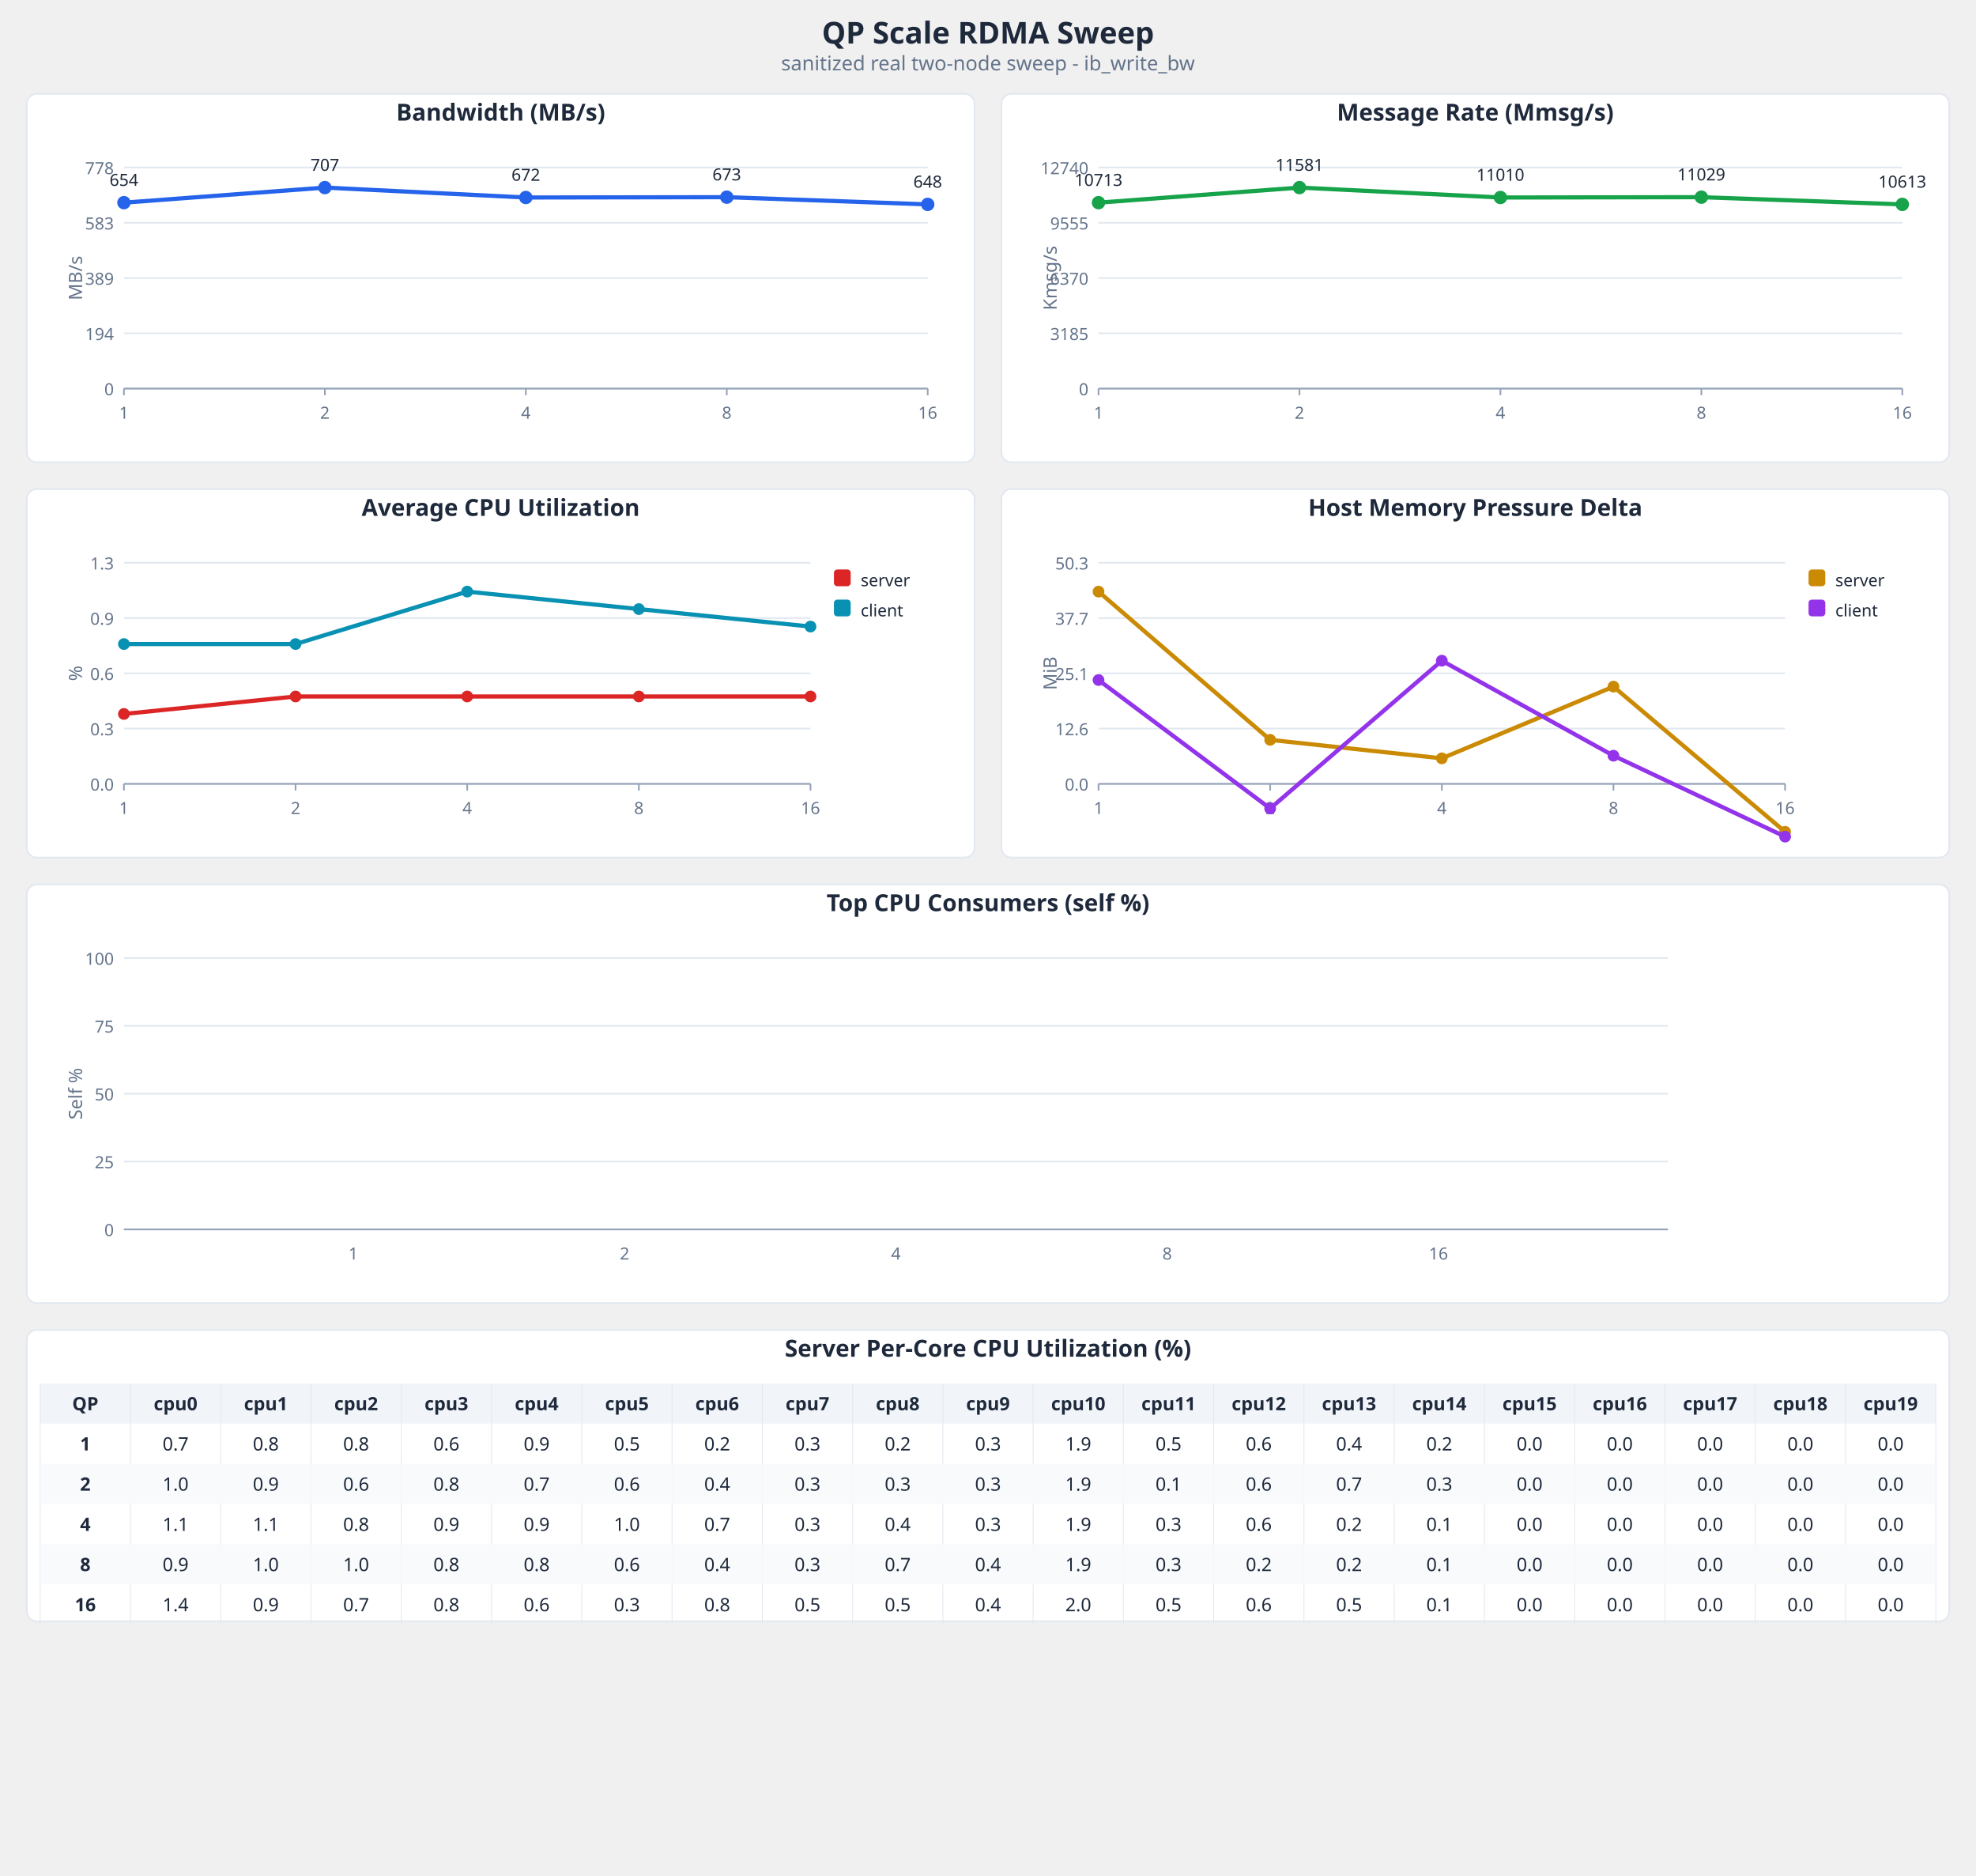
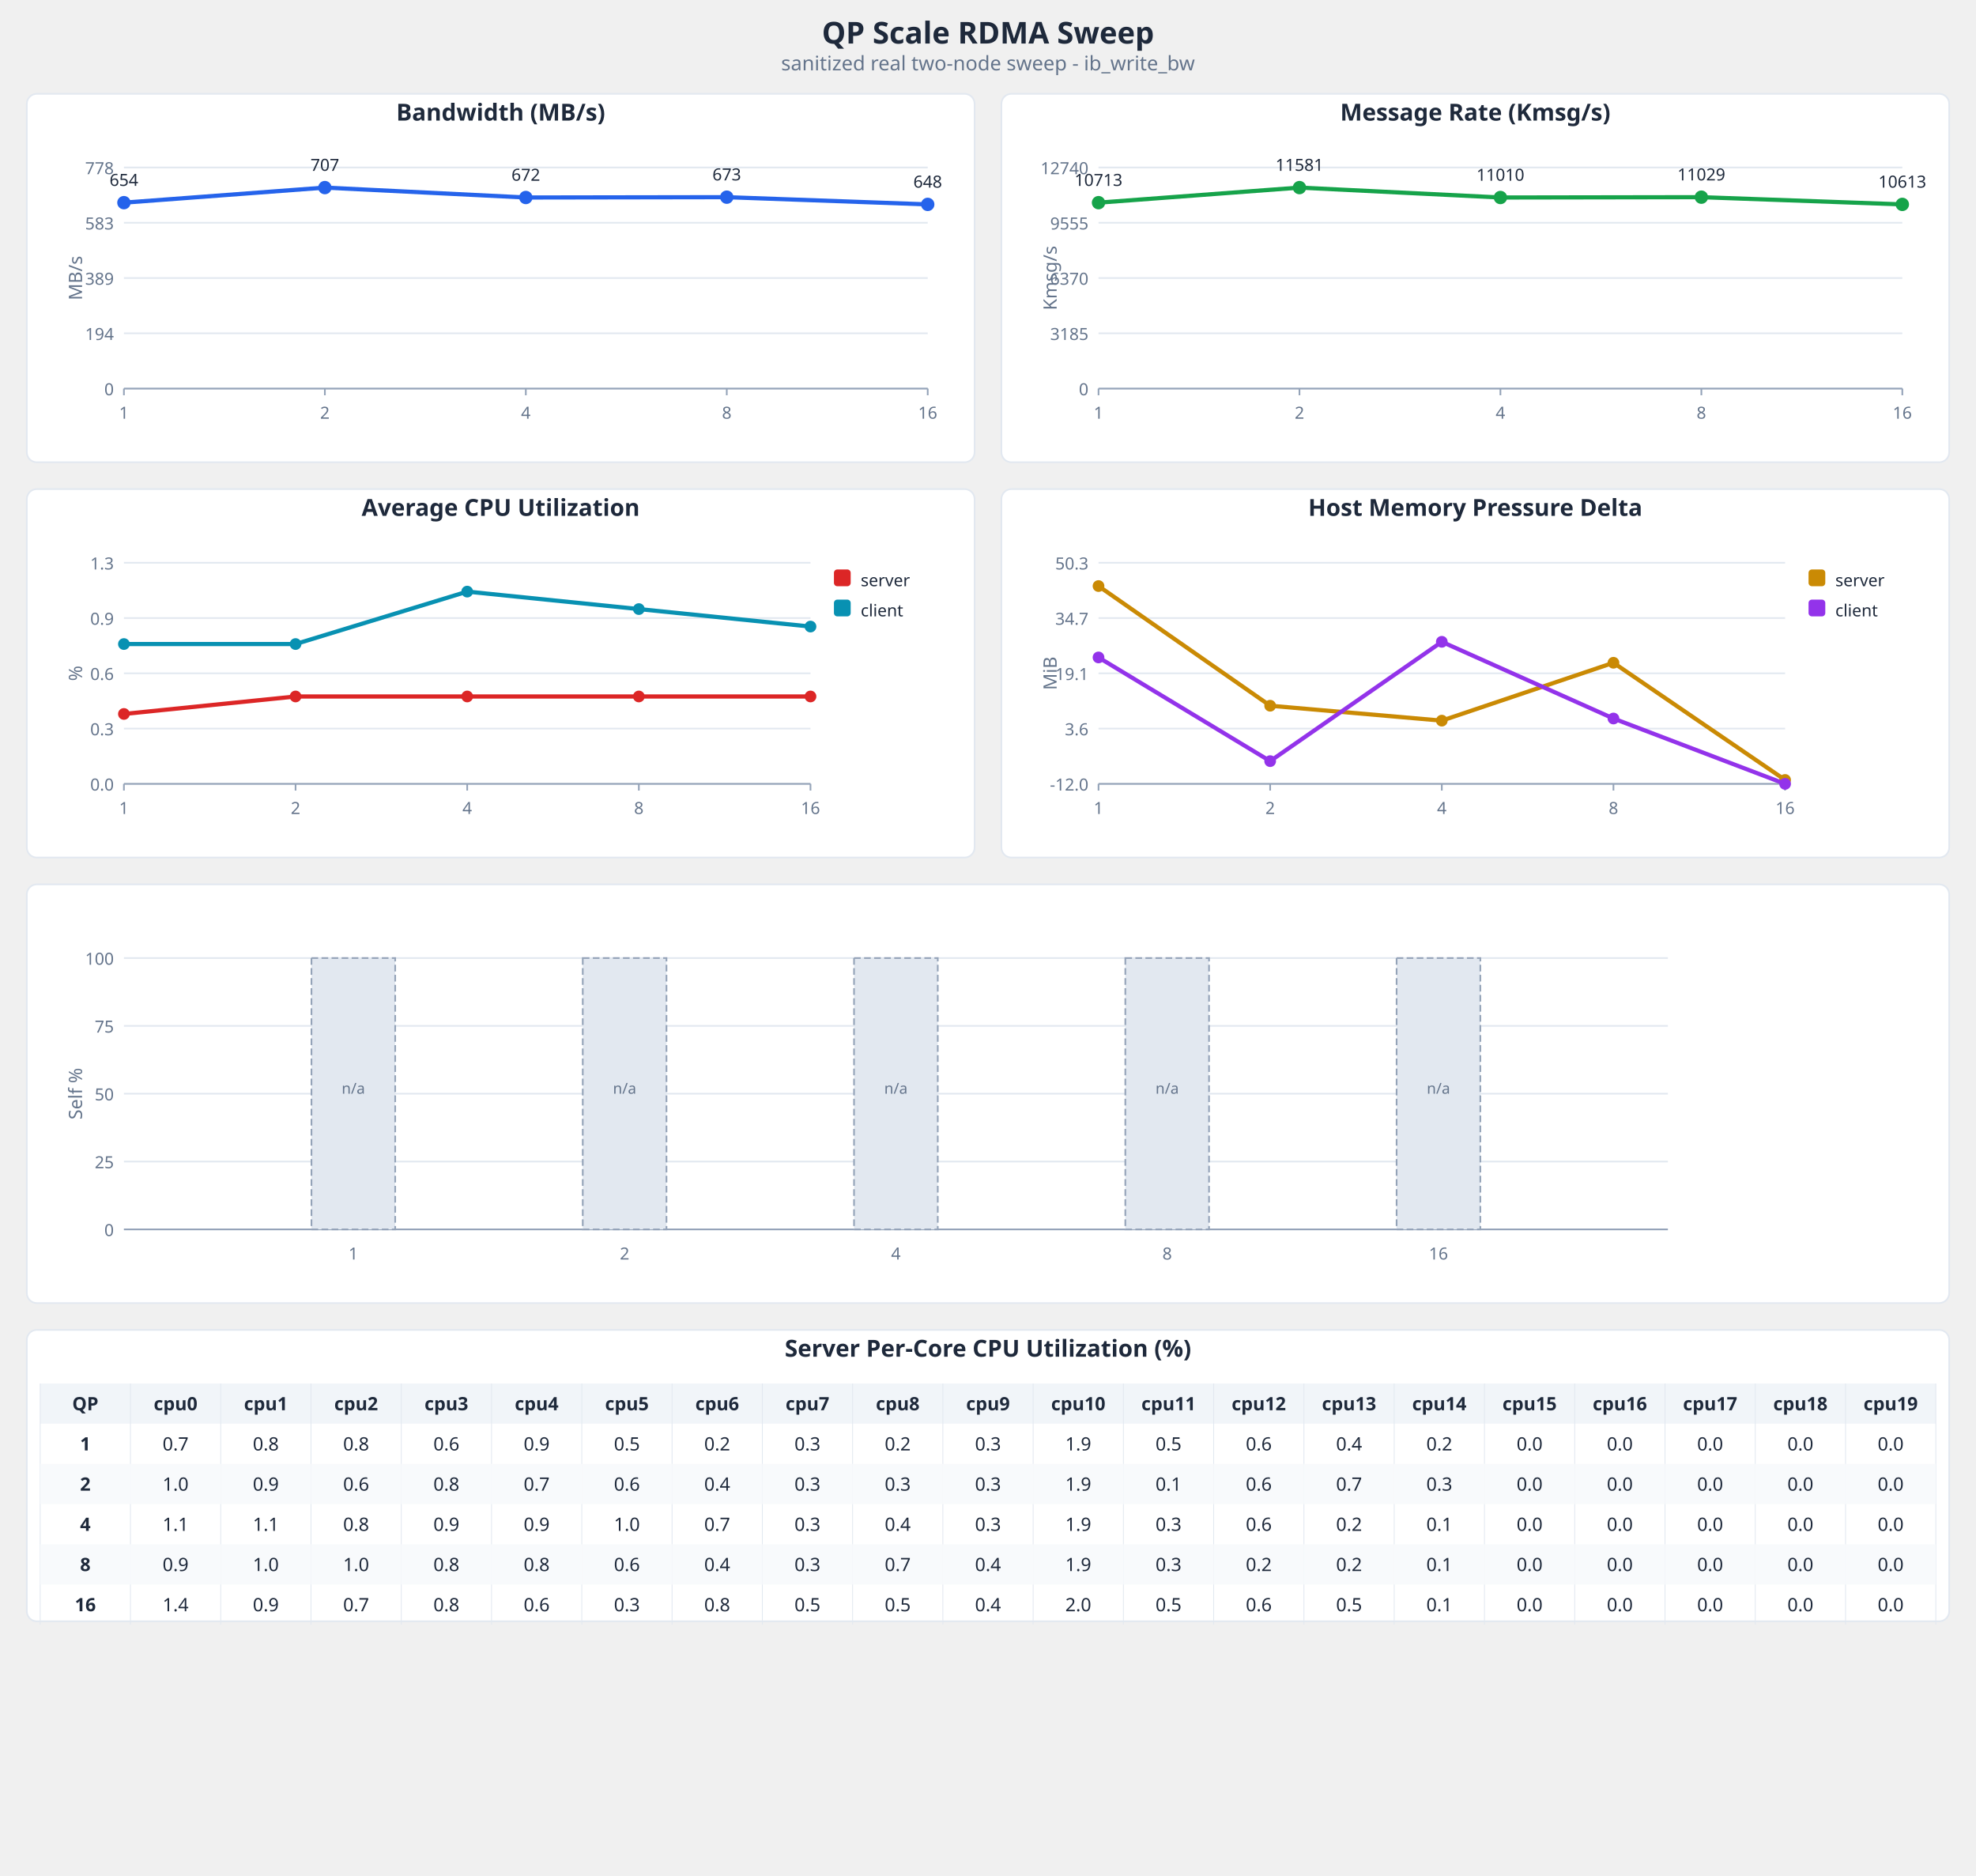
<svg xmlns="http://www.w3.org/2000/svg" width="1180" height="1120" viewBox="0 0 1180 1120" style="background:#f8fafc">
  <text x="590.0" y="26" font-family="system-ui,sans-serif" font-size="18" font-weight="bold" fill="#1e293b" text-anchor="middle">QP Scale RDMA Sweep</text>
  <text x="590.0" y="42" font-family="system-ui,sans-serif" font-size="12" fill="#64748b" text-anchor="middle">sanitized real two-node sweep - ib_write_bw</text>
  <rect x="16.0" y="56" width="566.0" height="220" rx="6" fill="#fff" stroke="#e2e8f0" stroke-width="1" />
  <text x="299.0" y="72" font-family="system-ui,sans-serif" font-size="14" font-weight="bold" fill="#1e293b" text-anchor="middle">Bandwidth (MB/s)</text>
  <text x="49.0" y="166.0" font-family="system-ui,sans-serif" font-size="11" fill="#64748b" text-anchor="middle" transform="rotate(-90,49.0,166.0)">MB/s</text>
  <line x1="74.0" y1="100.0" x2="554.0" y2="100.0" stroke="#e2e8f0" stroke-width="1" />
  <text x="68.0" y="104.0" font-family="system-ui,sans-serif" font-size="10" fill="#64748b" text-anchor="end">778</text>
  <line x1="74.0" y1="133.0" x2="554.0" y2="133.0" stroke="#e2e8f0" stroke-width="1" />
  <text x="68.0" y="137.0" font-family="system-ui,sans-serif" font-size="10" fill="#64748b" text-anchor="end">583</text>
  <line x1="74.0" y1="166.0" x2="554.0" y2="166.0" stroke="#e2e8f0" stroke-width="1" />
  <text x="68.0" y="170.0" font-family="system-ui,sans-serif" font-size="10" fill="#64748b" text-anchor="end">389</text>
  <line x1="74.0" y1="199.0" x2="554.0" y2="199.0" stroke="#e2e8f0" stroke-width="1" />
  <text x="68.0" y="203.0" font-family="system-ui,sans-serif" font-size="10" fill="#64748b" text-anchor="end">194</text>
  <line x1="74.0" y1="232.0" x2="554.0" y2="232.0" stroke="#e2e8f0" stroke-width="1" />
  <text x="68.0" y="236.0" font-family="system-ui,sans-serif" font-size="10" fill="#64748b" text-anchor="end">0</text>
  <line x1="74.0" y1="232" x2="554.0" y2="232" stroke="#94a3b8" stroke-width="1" />
  <line x1="74.0" y1="232" x2="74.0" y2="236" stroke="#94a3b8" stroke-width="1" />
  <text x="74.0" y="250" font-family="system-ui,sans-serif" font-size="10" fill="#64748b" text-anchor="middle">1</text>
  <line x1="194.0" y1="232" x2="194.0" y2="236" stroke="#94a3b8" stroke-width="1" />
  <text x="194.0" y="250" font-family="system-ui,sans-serif" font-size="10" fill="#64748b" text-anchor="middle">2</text>
  <line x1="314.0" y1="232" x2="314.0" y2="236" stroke="#94a3b8" stroke-width="1" />
  <text x="314.0" y="250" font-family="system-ui,sans-serif" font-size="10" fill="#64748b" text-anchor="middle">4</text>
  <line x1="434.0" y1="232" x2="434.0" y2="236" stroke="#94a3b8" stroke-width="1" />
  <text x="434.0" y="250" font-family="system-ui,sans-serif" font-size="10" fill="#64748b" text-anchor="middle">8</text>
  <line x1="554.0" y1="232" x2="554.0" y2="236" stroke="#94a3b8" stroke-width="1" />
  <text x="554.0" y="250" font-family="system-ui,sans-serif" font-size="10" fill="#64748b" text-anchor="middle">16</text>
  <polyline points="74.0,120.997 194.0,112.0 314.0,117.916 434.0,117.719 554.0,122.031" fill="none" stroke="#2563eb" stroke-width="2.5" stroke-linejoin="round" />
  <circle cx="74.0" cy="120.997" r="4" fill="#2563eb" />
+   <circle cx="194.0" cy="112.0" r="4" fill="#2563eb" />
+   <circle cx="314.0" cy="117.916" r="4" fill="#2563eb" />
+   <circle cx="434.0" cy="117.719" r="4" fill="#2563eb" />
+   <circle cx="554.0" cy="122.031" r="4" fill="#2563eb" />
  <text x="74.0" y="110.997" font-family="system-ui,sans-serif" font-size="10" fill="#1e293b" text-anchor="middle">654</text>
-   <circle cx="194.0" cy="112.0" r="4" fill="#2563eb" />
  <text x="194.0" y="102.0" font-family="system-ui,sans-serif" font-size="10" fill="#1e293b" text-anchor="middle">707</text>
-   <circle cx="314.0" cy="117.916" r="4" fill="#2563eb" />
  <text x="314.0" y="107.916" font-family="system-ui,sans-serif" font-size="10" fill="#1e293b" text-anchor="middle">672</text>
-   <circle cx="434.0" cy="117.719" r="4" fill="#2563eb" />
  <text x="434.0" y="107.719" font-family="system-ui,sans-serif" font-size="10" fill="#1e293b" text-anchor="middle">673</text>
-   <circle cx="554.0" cy="122.031" r="4" fill="#2563eb" />
  <text x="554.0" y="112.031" font-family="system-ui,sans-serif" font-size="10" fill="#1e293b" text-anchor="middle">648</text>
  <rect x="598.0" y="56" width="566.0" height="220" rx="6" fill="#fff" stroke="#e2e8f0" stroke-width="1" />
-   <text x="881.0" y="72" font-family="system-ui,sans-serif" font-size="14" font-weight="bold" fill="#1e293b" text-anchor="middle">Message Rate (Mmsg/s)</text>
+   <text x="881.0" y="72" font-family="system-ui,sans-serif" font-size="14" font-weight="bold" fill="#1e293b" text-anchor="middle">Message Rate (Kmsg/s)</text>
  <text x="631.0" y="166.0" font-family="system-ui,sans-serif" font-size="11" fill="#64748b" text-anchor="middle" transform="rotate(-90,631.0,166.0)">Kmsg/s</text>
  <line x1="656.0" y1="100.0" x2="1136.0" y2="100.0" stroke="#e2e8f0" stroke-width="1" />
  <text x="650.0" y="104.0" font-family="system-ui,sans-serif" font-size="10" fill="#64748b" text-anchor="end">12740</text>
  <line x1="656.0" y1="133.0" x2="1136.0" y2="133.0" stroke="#e2e8f0" stroke-width="1" />
  <text x="650.0" y="137.0" font-family="system-ui,sans-serif" font-size="10" fill="#64748b" text-anchor="end">9555</text>
  <line x1="656.0" y1="166.0" x2="1136.0" y2="166.0" stroke="#e2e8f0" stroke-width="1" />
  <text x="650.0" y="170.0" font-family="system-ui,sans-serif" font-size="10" fill="#64748b" text-anchor="end">6370</text>
  <line x1="656.0" y1="199.0" x2="1136.0" y2="199.0" stroke="#e2e8f0" stroke-width="1" />
  <text x="650.0" y="203.0" font-family="system-ui,sans-serif" font-size="10" fill="#64748b" text-anchor="end">3185</text>
  <line x1="656.0" y1="232.0" x2="1136.0" y2="232.0" stroke="#e2e8f0" stroke-width="1" />
  <text x="650.0" y="236.0" font-family="system-ui,sans-serif" font-size="10" fill="#64748b" text-anchor="end">0</text>
  <line x1="656.0" y1="232" x2="1136.0" y2="232" stroke="#94a3b8" stroke-width="1" />
  <line x1="656.0" y1="232" x2="656.0" y2="236" stroke="#94a3b8" stroke-width="1" />
  <text x="656.0" y="250" font-family="system-ui,sans-serif" font-size="10" fill="#64748b" text-anchor="middle">1</text>
  <line x1="776.0" y1="232" x2="776.0" y2="236" stroke="#94a3b8" stroke-width="1" />
  <text x="776.0" y="250" font-family="system-ui,sans-serif" font-size="10" fill="#64748b" text-anchor="middle">2</text>
  <line x1="896.0" y1="232" x2="896.0" y2="236" stroke="#94a3b8" stroke-width="1" />
  <text x="896.0" y="250" font-family="system-ui,sans-serif" font-size="10" fill="#64748b" text-anchor="middle">4</text>
  <line x1="1016.0" y1="232" x2="1016.0" y2="236" stroke="#94a3b8" stroke-width="1" />
  <text x="1016.0" y="250" font-family="system-ui,sans-serif" font-size="10" fill="#64748b" text-anchor="middle">8</text>
  <line x1="1136.0" y1="232" x2="1136.0" y2="236" stroke="#94a3b8" stroke-width="1" />
  <text x="1136.0" y="250" font-family="system-ui,sans-serif" font-size="10" fill="#64748b" text-anchor="middle">16</text>
  <polyline points="656.0,120.998 776.0,112 896.0,117.917 1016.0,117.719 1136.0,122.032" fill="none" stroke="#16a34a" stroke-width="2.5" stroke-linejoin="round" />
  <circle cx="656.0" cy="120.998" r="4" fill="#16a34a" />
+   <circle cx="776.0" cy="112" r="4" fill="#16a34a" />
+   <circle cx="896.0" cy="117.917" r="4" fill="#16a34a" />
+   <circle cx="1016.0" cy="117.719" r="4" fill="#16a34a" />
+   <circle cx="1136.0" cy="122.032" r="4" fill="#16a34a" />
  <text x="656.0" y="110.998" font-family="system-ui,sans-serif" font-size="10" fill="#1e293b" text-anchor="middle">10713</text>
-   <circle cx="776.0" cy="112" r="4" fill="#16a34a" />
  <text x="776.0" y="102" font-family="system-ui,sans-serif" font-size="10" fill="#1e293b" text-anchor="middle">11581</text>
-   <circle cx="896.0" cy="117.917" r="4" fill="#16a34a" />
  <text x="896.0" y="107.917" font-family="system-ui,sans-serif" font-size="10" fill="#1e293b" text-anchor="middle">11010</text>
-   <circle cx="1016.0" cy="117.719" r="4" fill="#16a34a" />
  <text x="1016.0" y="107.719" font-family="system-ui,sans-serif" font-size="10" fill="#1e293b" text-anchor="middle">11029</text>
-   <circle cx="1136.0" cy="122.032" r="4" fill="#16a34a" />
  <text x="1136.0" y="112.032" font-family="system-ui,sans-serif" font-size="10" fill="#1e293b" text-anchor="middle">10613</text>
  <rect x="16.0" y="292" width="566.0" height="220" rx="6" fill="#fff" stroke="#e2e8f0" stroke-width="1" />
  <text x="299.0" y="308" font-family="system-ui,sans-serif" font-size="14" font-weight="bold" fill="#1e293b" text-anchor="middle">Average CPU Utilization</text>
  <text x="49.0" y="402.0" font-family="system-ui,sans-serif" font-size="11" fill="#64748b" text-anchor="middle" transform="rotate(-90,49.0,402.0)">%</text>
  <line x1="74.0" y1="336.0" x2="484.0" y2="336.0" stroke="#e2e8f0" stroke-width="1" />
  <text x="68.0" y="340.0" font-family="system-ui,sans-serif" font-size="10" fill="#64748b" text-anchor="end">1.3</text>
  <line x1="74.0" y1="369.0" x2="484.0" y2="369.0" stroke="#e2e8f0" stroke-width="1" />
  <text x="68.0" y="373.0" font-family="system-ui,sans-serif" font-size="10" fill="#64748b" text-anchor="end">0.9</text>
  <line x1="74.0" y1="402.0" x2="484.0" y2="402.0" stroke="#e2e8f0" stroke-width="1" />
  <text x="68.0" y="406.0" font-family="system-ui,sans-serif" font-size="10" fill="#64748b" text-anchor="end">0.6</text>
  <line x1="74.0" y1="435.0" x2="484.0" y2="435.0" stroke="#e2e8f0" stroke-width="1" />
  <text x="68.0" y="439.0" font-family="system-ui,sans-serif" font-size="10" fill="#64748b" text-anchor="end">0.3</text>
  <line x1="74.0" y1="468.0" x2="484.0" y2="468.0" stroke="#e2e8f0" stroke-width="1" />
  <text x="68.0" y="472.0" font-family="system-ui,sans-serif" font-size="10" fill="#64748b" text-anchor="end">0.0</text>
  <line x1="74.0" y1="468" x2="484.0" y2="468" stroke="#94a3b8" stroke-width="1" />
  <line x1="74.0" y1="468" x2="74.0" y2="472" stroke="#94a3b8" stroke-width="1" />
  <text x="74.0" y="486" font-family="system-ui,sans-serif" font-size="10" fill="#64748b" text-anchor="middle">1</text>
  <line x1="176.5" y1="468" x2="176.5" y2="472" stroke="#94a3b8" stroke-width="1" />
  <text x="176.5" y="486" font-family="system-ui,sans-serif" font-size="10" fill="#64748b" text-anchor="middle">2</text>
  <line x1="279.0" y1="468" x2="279.0" y2="472" stroke="#94a3b8" stroke-width="1" />
  <text x="279.0" y="486" font-family="system-ui,sans-serif" font-size="10" fill="#64748b" text-anchor="middle">4</text>
  <line x1="381.5" y1="468" x2="381.5" y2="472" stroke="#94a3b8" stroke-width="1" />
  <text x="381.5" y="486" font-family="system-ui,sans-serif" font-size="10" fill="#64748b" text-anchor="middle">8</text>
  <line x1="484.0" y1="468" x2="484.0" y2="472" stroke="#94a3b8" stroke-width="1" />
  <text x="484.0" y="486" font-family="system-ui,sans-serif" font-size="10" fill="#64748b" text-anchor="middle">16</text>
  <polyline points="74.0,426.261 176.5,415.826 279.0,415.826 381.5,415.826 484.0,415.826" fill="none" stroke="#dc2626" stroke-width="2.5" stroke-linejoin="round" />
  <circle cx="74.0" cy="426.261" r="3.5" fill="#dc2626" />
  <circle cx="176.5" cy="415.826" r="3.5" fill="#dc2626" />
  <circle cx="279.0" cy="415.826" r="3.5" fill="#dc2626" />
  <circle cx="381.5" cy="415.826" r="3.5" fill="#dc2626" />
  <circle cx="484.0" cy="415.826" r="3.5" fill="#dc2626" />
  <rect x="498.0" y="340" width="10" height="10" fill="#dc2626" rx="2" />
  <text x="514.0" y="350" font-family="system-ui,sans-serif" font-size="10" fill="#1e293b">server</text>
  <polyline points="74.0,384.522 176.5,384.522 279.0,353.217 381.5,363.652 484.0,374.087" fill="none" stroke="#0891b2" stroke-width="2.5" stroke-linejoin="round" />
  <circle cx="74.0" cy="384.522" r="3.5" fill="#0891b2" />
  <circle cx="176.5" cy="384.522" r="3.5" fill="#0891b2" />
  <circle cx="279.0" cy="353.217" r="3.5" fill="#0891b2" />
  <circle cx="381.5" cy="363.652" r="3.5" fill="#0891b2" />
  <circle cx="484.0" cy="374.087" r="3.5" fill="#0891b2" />
  <rect x="498.0" y="358" width="10" height="10" fill="#0891b2" rx="2" />
  <text x="514.0" y="368" font-family="system-ui,sans-serif" font-size="10" fill="#1e293b">client</text>
  <rect x="598.0" y="292" width="566.0" height="220" rx="6" fill="#fff" stroke="#e2e8f0" stroke-width="1" />
  <text x="881.0" y="308" font-family="system-ui,sans-serif" font-size="14" font-weight="bold" fill="#1e293b" text-anchor="middle">Host Memory Pressure Delta</text>
  <text x="631.0" y="402.0" font-family="system-ui,sans-serif" font-size="11" fill="#64748b" text-anchor="middle" transform="rotate(-90,631.0,402.0)">MiB</text>
  <line x1="656.0" y1="336.0" x2="1066.0" y2="336.0" stroke="#e2e8f0" stroke-width="1" />
  <text x="650.0" y="340.0" font-family="system-ui,sans-serif" font-size="10" fill="#64748b" text-anchor="end">50.3</text>
  <line x1="656.0" y1="369.0" x2="1066.0" y2="369.0" stroke="#e2e8f0" stroke-width="1" />
-   <text x="650.0" y="373.0" font-family="system-ui,sans-serif" font-size="10" fill="#64748b" text-anchor="end">37.7</text>
+   <text x="650.0" y="373.0" font-family="system-ui,sans-serif" font-size="10" fill="#64748b" text-anchor="end">34.7</text>
  <line x1="656.0" y1="402.0" x2="1066.0" y2="402.0" stroke="#e2e8f0" stroke-width="1" />
-   <text x="650.0" y="406.0" font-family="system-ui,sans-serif" font-size="10" fill="#64748b" text-anchor="end">25.1</text>
+   <text x="650.0" y="406.0" font-family="system-ui,sans-serif" font-size="10" fill="#64748b" text-anchor="end">19.1</text>
  <line x1="656.0" y1="435.0" x2="1066.0" y2="435.0" stroke="#e2e8f0" stroke-width="1" />
-   <text x="650.0" y="439.0" font-family="system-ui,sans-serif" font-size="10" fill="#64748b" text-anchor="end">12.6</text>
+   <text x="650.0" y="439.0" font-family="system-ui,sans-serif" font-size="10" fill="#64748b" text-anchor="end">3.6</text>
  <line x1="656.0" y1="468.0" x2="1066.0" y2="468.0" stroke="#e2e8f0" stroke-width="1" />
-   <text x="650.0" y="472.0" font-family="system-ui,sans-serif" font-size="10" fill="#64748b" text-anchor="end">0.0</text>
+   <text x="650.0" y="472.0" font-family="system-ui,sans-serif" font-size="10" fill="#64748b" text-anchor="end">-12.0</text>
  <line x1="656.0" y1="468" x2="1066.0" y2="468" stroke="#94a3b8" stroke-width="1" />
  <line x1="656.0" y1="468" x2="656.0" y2="472" stroke="#94a3b8" stroke-width="1" />
  <text x="656.0" y="486" font-family="system-ui,sans-serif" font-size="10" fill="#64748b" text-anchor="middle">1</text>
  <line x1="758.5" y1="468" x2="758.5" y2="472" stroke="#94a3b8" stroke-width="1" />
  <text x="758.5" y="486" font-family="system-ui,sans-serif" font-size="10" fill="#64748b" text-anchor="middle">2</text>
  <line x1="861.0" y1="468" x2="861.0" y2="472" stroke="#94a3b8" stroke-width="1" />
  <text x="861.0" y="486" font-family="system-ui,sans-serif" font-size="10" fill="#64748b" text-anchor="middle">4</text>
  <line x1="963.5" y1="468" x2="963.5" y2="472" stroke="#94a3b8" stroke-width="1" />
  <text x="963.5" y="486" font-family="system-ui,sans-serif" font-size="10" fill="#64748b" text-anchor="middle">8</text>
  <line x1="1066.0" y1="468" x2="1066.0" y2="472" stroke="#94a3b8" stroke-width="1" />
  <text x="1066.0" y="486" font-family="system-ui,sans-serif" font-size="10" fill="#64748b" text-anchor="middle">16</text>
-   <polyline points="656.0,353.217 758.5,441.734 861.0,452.766 963.5,409.952 1066.0,496.63" fill="none" stroke="#ca8a04" stroke-width="2.5" stroke-linejoin="round" />
-   <circle cx="656.0" cy="353.217" r="3.5" fill="#ca8a04" />
-   <circle cx="758.5" cy="441.734" r="3.5" fill="#ca8a04" />
-   <circle cx="861.0" cy="452.766" r="3.5" fill="#ca8a04" />
-   <circle cx="963.5" cy="409.952" r="3.5" fill="#ca8a04" />
-   <circle cx="1066.0" cy="496.63" r="3.5" fill="#ca8a04" />
+   <polyline points="656.0,349.899 758.5,421.353 861.0,430.258 963.5,395.697 1066.0,465.668" fill="none" stroke="#ca8a04" stroke-width="2.5" stroke-linejoin="round" />
+   <circle cx="656.0" cy="349.899" r="3.5" fill="#ca8a04" />
+   <circle cx="758.5" cy="421.353" r="3.5" fill="#ca8a04" />
+   <circle cx="861.0" cy="430.258" r="3.5" fill="#ca8a04" />
+   <circle cx="963.5" cy="395.697" r="3.5" fill="#ca8a04" />
+   <circle cx="1066.0" cy="465.668" r="3.5" fill="#ca8a04" />
  <rect x="1080.0" y="340" width="10" height="10" fill="#ca8a04" rx="2" />
  <text x="1096.0" y="350" font-family="system-ui,sans-serif" font-size="10" fill="#1e293b">server</text>
-   <polyline points="656.0,406.012 758.5,482.709 861.0,394.455 963.5,451.19 1066.0,499.519" fill="none" stroke="#9333ea" stroke-width="2.5" stroke-linejoin="round" />
-   <circle cx="656.0" cy="406.012" r="3.5" fill="#9333ea" />
-   <circle cx="758.5" cy="482.709" r="3.5" fill="#9333ea" />
-   <circle cx="861.0" cy="394.455" r="3.5" fill="#9333ea" />
-   <circle cx="963.5" cy="451.19" r="3.5" fill="#9333ea" />
-   <circle cx="1066.0" cy="499.519" r="3.5" fill="#9333ea" />
+   <polyline points="656.0,392.517 758.5,454.43 861.0,383.188 963.5,428.986 1066.0,468.0" fill="none" stroke="#9333ea" stroke-width="2.5" stroke-linejoin="round" />
+   <circle cx="656.0" cy="392.517" r="3.5" fill="#9333ea" />
+   <circle cx="758.5" cy="454.43" r="3.5" fill="#9333ea" />
+   <circle cx="861.0" cy="383.188" r="3.5" fill="#9333ea" />
+   <circle cx="963.5" cy="428.986" r="3.5" fill="#9333ea" />
+   <circle cx="1066.0" cy="468.0" r="3.5" fill="#9333ea" />
  <rect x="1080.0" y="358" width="10" height="10" fill="#9333ea" rx="2" />
  <text x="1096.0" y="368" font-family="system-ui,sans-serif" font-size="10" fill="#1e293b">client</text>
  <rect x="16" y="528" width="1148" height="250" rx="6" fill="#fff" stroke="#e2e8f0" stroke-width="1" />
-   <text x="590.0" y="544" font-family="system-ui,sans-serif" font-size="14" font-weight="bold" fill="#1e293b" text-anchor="middle">Top CPU Consumers (self %)</text>
  <text x="49.0" y="653.0" font-family="system-ui,sans-serif" font-size="11" fill="#64748b" text-anchor="middle" transform="rotate(-90,49.0,653.0)">Self %</text>
  <line x1="74" y1="572.0" x2="996" y2="572.0" stroke="#e2e8f0" stroke-width="1" />
  <text x="68" y="576.0" font-family="system-ui,sans-serif" font-size="10" fill="#64748b" text-anchor="end">100</text>
  <line x1="74" y1="612.5" x2="996" y2="612.5" stroke="#e2e8f0" stroke-width="1" />
  <text x="68" y="616.5" font-family="system-ui,sans-serif" font-size="10" fill="#64748b" text-anchor="end">75</text>
  <line x1="74" y1="653.0" x2="996" y2="653.0" stroke="#e2e8f0" stroke-width="1" />
  <text x="68" y="657.0" font-family="system-ui,sans-serif" font-size="10" fill="#64748b" text-anchor="end">50</text>
  <line x1="74" y1="693.5" x2="996" y2="693.5" stroke="#e2e8f0" stroke-width="1" />
  <text x="68" y="697.5" font-family="system-ui,sans-serif" font-size="10" fill="#64748b" text-anchor="end">25</text>
  <line x1="74" y1="734.0" x2="996" y2="734.0" stroke="#e2e8f0" stroke-width="1" />
  <text x="68" y="738.0" font-family="system-ui,sans-serif" font-size="10" fill="#64748b" text-anchor="end">0</text>
  <line x1="74" y1="734" x2="996" y2="734" stroke="#94a3b8" stroke-width="1" />
  <text x="211.0" y="752" font-family="system-ui,sans-serif" font-size="10" fill="#64748b" text-anchor="middle">1</text>
+   <rect x="186.0" y="572" width="50" height="162" fill="#e2e8f0" stroke="#94a3b8" stroke-width="1" stroke-dasharray="4,2" />
+   <text x="211.0" y="653.0" font-family="system-ui,sans-serif" font-size="9" fill="#64748b" text-anchor="middle">n/a</text>
  <text x="373.0" y="752" font-family="system-ui,sans-serif" font-size="10" fill="#64748b" text-anchor="middle">2</text>
+   <rect x="348.0" y="572" width="50" height="162" fill="#e2e8f0" stroke="#94a3b8" stroke-width="1" stroke-dasharray="4,2" />
+   <text x="373.0" y="653.0" font-family="system-ui,sans-serif" font-size="9" fill="#64748b" text-anchor="middle">n/a</text>
  <text x="535.0" y="752" font-family="system-ui,sans-serif" font-size="10" fill="#64748b" text-anchor="middle">4</text>
+   <rect x="510.0" y="572" width="50" height="162" fill="#e2e8f0" stroke="#94a3b8" stroke-width="1" stroke-dasharray="4,2" />
+   <text x="535.0" y="653.0" font-family="system-ui,sans-serif" font-size="9" fill="#64748b" text-anchor="middle">n/a</text>
  <text x="697.0" y="752" font-family="system-ui,sans-serif" font-size="10" fill="#64748b" text-anchor="middle">8</text>
+   <rect x="672.0" y="572" width="50" height="162" fill="#e2e8f0" stroke="#94a3b8" stroke-width="1" stroke-dasharray="4,2" />
+   <text x="697.0" y="653.0" font-family="system-ui,sans-serif" font-size="9" fill="#64748b" text-anchor="middle">n/a</text>
  <text x="859.0" y="752" font-family="system-ui,sans-serif" font-size="10" fill="#64748b" text-anchor="middle">16</text>
+   <rect x="834.0" y="572" width="50" height="162" fill="#e2e8f0" stroke="#94a3b8" stroke-width="1" stroke-dasharray="4,2" />
+   <text x="859.0" y="653.0" font-family="system-ui,sans-serif" font-size="9" fill="#64748b" text-anchor="middle">n/a</text>
  <rect x="16" y="794" width="1148" height="174" rx="6" fill="#fff" stroke="#e2e8f0" stroke-width="1" />
  <text x="590.0" y="810" font-family="system-ui,sans-serif" font-size="14" font-weight="bold" fill="#1e293b" text-anchor="middle">Server Per-Core CPU Utilization (%)</text>
  <rect x="24.0" y="826" width="53.905" height="24" fill="#f1f5f9" />
  <text x="50.952" y="842" font-family="system-ui,sans-serif" font-size="11" font-weight="bold" fill="#1e293b" text-anchor="middle">QP</text>
  <line x1="24.0" y1="826" x2="24.0" y2="970" stroke="#e2e8f0" stroke-width="0.5" />
  <rect x="77.905" y="826" width="53.905" height="24" fill="#f1f5f9" />
  <text x="104.857" y="842" font-family="system-ui,sans-serif" font-size="11" font-weight="bold" fill="#1e293b" text-anchor="middle">cpu0</text>
  <line x1="77.905" y1="826" x2="77.905" y2="970" stroke="#e2e8f0" stroke-width="0.5" />
  <rect x="131.81" y="826" width="53.905" height="24" fill="#f1f5f9" />
  <text x="158.762" y="842" font-family="system-ui,sans-serif" font-size="11" font-weight="bold" fill="#1e293b" text-anchor="middle">cpu1</text>
  <line x1="131.81" y1="826" x2="131.81" y2="970" stroke="#e2e8f0" stroke-width="0.5" />
  <rect x="185.714" y="826" width="53.905" height="24" fill="#f1f5f9" />
  <text x="212.667" y="842" font-family="system-ui,sans-serif" font-size="11" font-weight="bold" fill="#1e293b" text-anchor="middle">cpu2</text>
  <line x1="185.714" y1="826" x2="185.714" y2="970" stroke="#e2e8f0" stroke-width="0.5" />
  <rect x="239.619" y="826" width="53.905" height="24" fill="#f1f5f9" />
  <text x="266.571" y="842" font-family="system-ui,sans-serif" font-size="11" font-weight="bold" fill="#1e293b" text-anchor="middle">cpu3</text>
  <line x1="239.619" y1="826" x2="239.619" y2="970" stroke="#e2e8f0" stroke-width="0.5" />
  <rect x="293.524" y="826" width="53.905" height="24" fill="#f1f5f9" />
  <text x="320.476" y="842" font-family="system-ui,sans-serif" font-size="11" font-weight="bold" fill="#1e293b" text-anchor="middle">cpu4</text>
  <line x1="293.524" y1="826" x2="293.524" y2="970" stroke="#e2e8f0" stroke-width="0.5" />
  <rect x="347.429" y="826" width="53.905" height="24" fill="#f1f5f9" />
  <text x="374.381" y="842" font-family="system-ui,sans-serif" font-size="11" font-weight="bold" fill="#1e293b" text-anchor="middle">cpu5</text>
  <line x1="347.429" y1="826" x2="347.429" y2="970" stroke="#e2e8f0" stroke-width="0.5" />
  <rect x="401.333" y="826" width="53.905" height="24" fill="#f1f5f9" />
  <text x="428.286" y="842" font-family="system-ui,sans-serif" font-size="11" font-weight="bold" fill="#1e293b" text-anchor="middle">cpu6</text>
  <line x1="401.333" y1="826" x2="401.333" y2="970" stroke="#e2e8f0" stroke-width="0.5" />
  <rect x="455.238" y="826" width="53.905" height="24" fill="#f1f5f9" />
  <text x="482.19" y="842" font-family="system-ui,sans-serif" font-size="11" font-weight="bold" fill="#1e293b" text-anchor="middle">cpu7</text>
  <line x1="455.238" y1="826" x2="455.238" y2="970" stroke="#e2e8f0" stroke-width="0.5" />
  <rect x="509.143" y="826" width="53.905" height="24" fill="#f1f5f9" />
  <text x="536.095" y="842" font-family="system-ui,sans-serif" font-size="11" font-weight="bold" fill="#1e293b" text-anchor="middle">cpu8</text>
  <line x1="509.143" y1="826" x2="509.143" y2="970" stroke="#e2e8f0" stroke-width="0.5" />
  <rect x="563.048" y="826" width="53.905" height="24" fill="#f1f5f9" />
  <text x="590.0" y="842" font-family="system-ui,sans-serif" font-size="11" font-weight="bold" fill="#1e293b" text-anchor="middle">cpu9</text>
  <line x1="563.048" y1="826" x2="563.048" y2="970" stroke="#e2e8f0" stroke-width="0.5" />
  <rect x="616.952" y="826" width="53.905" height="24" fill="#f1f5f9" />
  <text x="643.905" y="842" font-family="system-ui,sans-serif" font-size="11" font-weight="bold" fill="#1e293b" text-anchor="middle">cpu10</text>
  <line x1="616.952" y1="826" x2="616.952" y2="970" stroke="#e2e8f0" stroke-width="0.5" />
  <rect x="670.857" y="826" width="53.905" height="24" fill="#f1f5f9" />
  <text x="697.81" y="842" font-family="system-ui,sans-serif" font-size="11" font-weight="bold" fill="#1e293b" text-anchor="middle">cpu11</text>
  <line x1="670.857" y1="826" x2="670.857" y2="970" stroke="#e2e8f0" stroke-width="0.5" />
  <rect x="724.762" y="826" width="53.905" height="24" fill="#f1f5f9" />
  <text x="751.714" y="842" font-family="system-ui,sans-serif" font-size="11" font-weight="bold" fill="#1e293b" text-anchor="middle">cpu12</text>
  <line x1="724.762" y1="826" x2="724.762" y2="970" stroke="#e2e8f0" stroke-width="0.5" />
  <rect x="778.667" y="826" width="53.905" height="24" fill="#f1f5f9" />
  <text x="805.619" y="842" font-family="system-ui,sans-serif" font-size="11" font-weight="bold" fill="#1e293b" text-anchor="middle">cpu13</text>
  <line x1="778.667" y1="826" x2="778.667" y2="970" stroke="#e2e8f0" stroke-width="0.5" />
  <rect x="832.571" y="826" width="53.905" height="24" fill="#f1f5f9" />
  <text x="859.524" y="842" font-family="system-ui,sans-serif" font-size="11" font-weight="bold" fill="#1e293b" text-anchor="middle">cpu14</text>
  <line x1="832.571" y1="826" x2="832.571" y2="970" stroke="#e2e8f0" stroke-width="0.5" />
  <rect x="886.476" y="826" width="53.905" height="24" fill="#f1f5f9" />
  <text x="913.429" y="842" font-family="system-ui,sans-serif" font-size="11" font-weight="bold" fill="#1e293b" text-anchor="middle">cpu15</text>
  <line x1="886.476" y1="826" x2="886.476" y2="970" stroke="#e2e8f0" stroke-width="0.5" />
  <rect x="940.381" y="826" width="53.905" height="24" fill="#f1f5f9" />
  <text x="967.333" y="842" font-family="system-ui,sans-serif" font-size="11" font-weight="bold" fill="#1e293b" text-anchor="middle">cpu16</text>
  <line x1="940.381" y1="826" x2="940.381" y2="970" stroke="#e2e8f0" stroke-width="0.5" />
  <rect x="994.286" y="826" width="53.905" height="24" fill="#f1f5f9" />
  <text x="1021.238" y="842" font-family="system-ui,sans-serif" font-size="11" font-weight="bold" fill="#1e293b" text-anchor="middle">cpu17</text>
  <line x1="994.286" y1="826" x2="994.286" y2="970" stroke="#e2e8f0" stroke-width="0.5" />
  <rect x="1048.19" y="826" width="53.905" height="24" fill="#f1f5f9" />
  <text x="1075.143" y="842" font-family="system-ui,sans-serif" font-size="11" font-weight="bold" fill="#1e293b" text-anchor="middle">cpu18</text>
  <line x1="1048.19" y1="826" x2="1048.19" y2="970" stroke="#e2e8f0" stroke-width="0.5" />
  <rect x="1102.095" y="826" width="53.905" height="24" fill="#f1f5f9" />
  <text x="1129.048" y="842" font-family="system-ui,sans-serif" font-size="11" font-weight="bold" fill="#1e293b" text-anchor="middle">cpu19</text>
  <line x1="1102.095" y1="826" x2="1102.095" y2="970" stroke="#e2e8f0" stroke-width="0.5" />
  <line x1="1156.0" y1="826" x2="1156.0" y2="970" stroke="#e2e8f0" stroke-width="0.5" />
  <text x="50.952" y="866" font-family="system-ui,sans-serif" font-size="11" font-weight="bold" fill="#1e293b" text-anchor="middle">1</text>
  <text x="104.857" y="866" font-family="system-ui,sans-serif" font-size="11" font-weight="normal" fill="#1e293b" text-anchor="middle">0.7</text>
  <text x="158.762" y="866" font-family="system-ui,sans-serif" font-size="11" font-weight="normal" fill="#1e293b" text-anchor="middle">0.8</text>
  <text x="212.667" y="866" font-family="system-ui,sans-serif" font-size="11" font-weight="normal" fill="#1e293b" text-anchor="middle">0.8</text>
  <text x="266.571" y="866" font-family="system-ui,sans-serif" font-size="11" font-weight="normal" fill="#1e293b" text-anchor="middle">0.6</text>
  <text x="320.476" y="866" font-family="system-ui,sans-serif" font-size="11" font-weight="normal" fill="#1e293b" text-anchor="middle">0.9</text>
  <text x="374.381" y="866" font-family="system-ui,sans-serif" font-size="11" font-weight="normal" fill="#1e293b" text-anchor="middle">0.5</text>
  <text x="428.286" y="866" font-family="system-ui,sans-serif" font-size="11" font-weight="normal" fill="#1e293b" text-anchor="middle">0.2</text>
  <text x="482.19" y="866" font-family="system-ui,sans-serif" font-size="11" font-weight="normal" fill="#1e293b" text-anchor="middle">0.3</text>
  <text x="536.095" y="866" font-family="system-ui,sans-serif" font-size="11" font-weight="normal" fill="#1e293b" text-anchor="middle">0.2</text>
  <text x="590.0" y="866" font-family="system-ui,sans-serif" font-size="11" font-weight="normal" fill="#1e293b" text-anchor="middle">0.3</text>
  <text x="643.905" y="866" font-family="system-ui,sans-serif" font-size="11" font-weight="normal" fill="#1e293b" text-anchor="middle">1.9</text>
  <text x="697.81" y="866" font-family="system-ui,sans-serif" font-size="11" font-weight="normal" fill="#1e293b" text-anchor="middle">0.5</text>
  <text x="751.714" y="866" font-family="system-ui,sans-serif" font-size="11" font-weight="normal" fill="#1e293b" text-anchor="middle">0.6</text>
  <text x="805.619" y="866" font-family="system-ui,sans-serif" font-size="11" font-weight="normal" fill="#1e293b" text-anchor="middle">0.4</text>
  <text x="859.524" y="866" font-family="system-ui,sans-serif" font-size="11" font-weight="normal" fill="#1e293b" text-anchor="middle">0.2</text>
  <text x="913.429" y="866" font-family="system-ui,sans-serif" font-size="11" font-weight="normal" fill="#1e293b" text-anchor="middle">0.0</text>
  <text x="967.333" y="866" font-family="system-ui,sans-serif" font-size="11" font-weight="normal" fill="#1e293b" text-anchor="middle">0.0</text>
  <text x="1021.238" y="866" font-family="system-ui,sans-serif" font-size="11" font-weight="normal" fill="#1e293b" text-anchor="middle">0.0</text>
  <text x="1075.143" y="866" font-family="system-ui,sans-serif" font-size="11" font-weight="normal" fill="#1e293b" text-anchor="middle">0.0</text>
  <text x="1129.048" y="866" font-family="system-ui,sans-serif" font-size="11" font-weight="normal" fill="#1e293b" text-anchor="middle">0.0</text>
  <rect x="24.0" y="874" width="53.905" height="24" fill="#f8fafc" />
  <text x="50.952" y="890" font-family="system-ui,sans-serif" font-size="11" font-weight="bold" fill="#1e293b" text-anchor="middle">2</text>
  <rect x="77.905" y="874" width="53.905" height="24" fill="#f8fafc" />
  <text x="104.857" y="890" font-family="system-ui,sans-serif" font-size="11" font-weight="normal" fill="#1e293b" text-anchor="middle">1.0</text>
  <rect x="131.81" y="874" width="53.905" height="24" fill="#f8fafc" />
  <text x="158.762" y="890" font-family="system-ui,sans-serif" font-size="11" font-weight="normal" fill="#1e293b" text-anchor="middle">0.9</text>
  <rect x="185.714" y="874" width="53.905" height="24" fill="#f8fafc" />
  <text x="212.667" y="890" font-family="system-ui,sans-serif" font-size="11" font-weight="normal" fill="#1e293b" text-anchor="middle">0.6</text>
  <rect x="239.619" y="874" width="53.905" height="24" fill="#f8fafc" />
  <text x="266.571" y="890" font-family="system-ui,sans-serif" font-size="11" font-weight="normal" fill="#1e293b" text-anchor="middle">0.8</text>
  <rect x="293.524" y="874" width="53.905" height="24" fill="#f8fafc" />
  <text x="320.476" y="890" font-family="system-ui,sans-serif" font-size="11" font-weight="normal" fill="#1e293b" text-anchor="middle">0.7</text>
  <rect x="347.429" y="874" width="53.905" height="24" fill="#f8fafc" />
  <text x="374.381" y="890" font-family="system-ui,sans-serif" font-size="11" font-weight="normal" fill="#1e293b" text-anchor="middle">0.6</text>
  <rect x="401.333" y="874" width="53.905" height="24" fill="#f8fafc" />
  <text x="428.286" y="890" font-family="system-ui,sans-serif" font-size="11" font-weight="normal" fill="#1e293b" text-anchor="middle">0.4</text>
  <rect x="455.238" y="874" width="53.905" height="24" fill="#f8fafc" />
  <text x="482.19" y="890" font-family="system-ui,sans-serif" font-size="11" font-weight="normal" fill="#1e293b" text-anchor="middle">0.3</text>
  <rect x="509.143" y="874" width="53.905" height="24" fill="#f8fafc" />
  <text x="536.095" y="890" font-family="system-ui,sans-serif" font-size="11" font-weight="normal" fill="#1e293b" text-anchor="middle">0.3</text>
  <rect x="563.048" y="874" width="53.905" height="24" fill="#f8fafc" />
  <text x="590.0" y="890" font-family="system-ui,sans-serif" font-size="11" font-weight="normal" fill="#1e293b" text-anchor="middle">0.3</text>
  <rect x="616.952" y="874" width="53.905" height="24" fill="#f8fafc" />
  <text x="643.905" y="890" font-family="system-ui,sans-serif" font-size="11" font-weight="normal" fill="#1e293b" text-anchor="middle">1.9</text>
  <rect x="670.857" y="874" width="53.905" height="24" fill="#f8fafc" />
  <text x="697.81" y="890" font-family="system-ui,sans-serif" font-size="11" font-weight="normal" fill="#1e293b" text-anchor="middle">0.1</text>
  <rect x="724.762" y="874" width="53.905" height="24" fill="#f8fafc" />
  <text x="751.714" y="890" font-family="system-ui,sans-serif" font-size="11" font-weight="normal" fill="#1e293b" text-anchor="middle">0.6</text>
  <rect x="778.667" y="874" width="53.905" height="24" fill="#f8fafc" />
  <text x="805.619" y="890" font-family="system-ui,sans-serif" font-size="11" font-weight="normal" fill="#1e293b" text-anchor="middle">0.7</text>
  <rect x="832.571" y="874" width="53.905" height="24" fill="#f8fafc" />
  <text x="859.524" y="890" font-family="system-ui,sans-serif" font-size="11" font-weight="normal" fill="#1e293b" text-anchor="middle">0.3</text>
  <rect x="886.476" y="874" width="53.905" height="24" fill="#f8fafc" />
  <text x="913.429" y="890" font-family="system-ui,sans-serif" font-size="11" font-weight="normal" fill="#1e293b" text-anchor="middle">0.0</text>
  <rect x="940.381" y="874" width="53.905" height="24" fill="#f8fafc" />
  <text x="967.333" y="890" font-family="system-ui,sans-serif" font-size="11" font-weight="normal" fill="#1e293b" text-anchor="middle">0.0</text>
  <rect x="994.286" y="874" width="53.905" height="24" fill="#f8fafc" />
  <text x="1021.238" y="890" font-family="system-ui,sans-serif" font-size="11" font-weight="normal" fill="#1e293b" text-anchor="middle">0.0</text>
  <rect x="1048.19" y="874" width="53.905" height="24" fill="#f8fafc" />
  <text x="1075.143" y="890" font-family="system-ui,sans-serif" font-size="11" font-weight="normal" fill="#1e293b" text-anchor="middle">0.0</text>
  <rect x="1102.095" y="874" width="53.905" height="24" fill="#f8fafc" />
  <text x="1129.048" y="890" font-family="system-ui,sans-serif" font-size="11" font-weight="normal" fill="#1e293b" text-anchor="middle">0.0</text>
  <text x="50.952" y="914" font-family="system-ui,sans-serif" font-size="11" font-weight="bold" fill="#1e293b" text-anchor="middle">4</text>
  <text x="104.857" y="914" font-family="system-ui,sans-serif" font-size="11" font-weight="normal" fill="#1e293b" text-anchor="middle">1.1</text>
  <text x="158.762" y="914" font-family="system-ui,sans-serif" font-size="11" font-weight="normal" fill="#1e293b" text-anchor="middle">1.1</text>
  <text x="212.667" y="914" font-family="system-ui,sans-serif" font-size="11" font-weight="normal" fill="#1e293b" text-anchor="middle">0.8</text>
  <text x="266.571" y="914" font-family="system-ui,sans-serif" font-size="11" font-weight="normal" fill="#1e293b" text-anchor="middle">0.9</text>
  <text x="320.476" y="914" font-family="system-ui,sans-serif" font-size="11" font-weight="normal" fill="#1e293b" text-anchor="middle">0.9</text>
  <text x="374.381" y="914" font-family="system-ui,sans-serif" font-size="11" font-weight="normal" fill="#1e293b" text-anchor="middle">1.0</text>
  <text x="428.286" y="914" font-family="system-ui,sans-serif" font-size="11" font-weight="normal" fill="#1e293b" text-anchor="middle">0.7</text>
  <text x="482.19" y="914" font-family="system-ui,sans-serif" font-size="11" font-weight="normal" fill="#1e293b" text-anchor="middle">0.3</text>
  <text x="536.095" y="914" font-family="system-ui,sans-serif" font-size="11" font-weight="normal" fill="#1e293b" text-anchor="middle">0.4</text>
  <text x="590.0" y="914" font-family="system-ui,sans-serif" font-size="11" font-weight="normal" fill="#1e293b" text-anchor="middle">0.3</text>
  <text x="643.905" y="914" font-family="system-ui,sans-serif" font-size="11" font-weight="normal" fill="#1e293b" text-anchor="middle">1.9</text>
  <text x="697.81" y="914" font-family="system-ui,sans-serif" font-size="11" font-weight="normal" fill="#1e293b" text-anchor="middle">0.3</text>
  <text x="751.714" y="914" font-family="system-ui,sans-serif" font-size="11" font-weight="normal" fill="#1e293b" text-anchor="middle">0.6</text>
  <text x="805.619" y="914" font-family="system-ui,sans-serif" font-size="11" font-weight="normal" fill="#1e293b" text-anchor="middle">0.2</text>
  <text x="859.524" y="914" font-family="system-ui,sans-serif" font-size="11" font-weight="normal" fill="#1e293b" text-anchor="middle">0.1</text>
  <text x="913.429" y="914" font-family="system-ui,sans-serif" font-size="11" font-weight="normal" fill="#1e293b" text-anchor="middle">0.0</text>
  <text x="967.333" y="914" font-family="system-ui,sans-serif" font-size="11" font-weight="normal" fill="#1e293b" text-anchor="middle">0.0</text>
  <text x="1021.238" y="914" font-family="system-ui,sans-serif" font-size="11" font-weight="normal" fill="#1e293b" text-anchor="middle">0.0</text>
  <text x="1075.143" y="914" font-family="system-ui,sans-serif" font-size="11" font-weight="normal" fill="#1e293b" text-anchor="middle">0.0</text>
  <text x="1129.048" y="914" font-family="system-ui,sans-serif" font-size="11" font-weight="normal" fill="#1e293b" text-anchor="middle">0.0</text>
  <rect x="24.0" y="922" width="53.905" height="24" fill="#f8fafc" />
  <text x="50.952" y="938" font-family="system-ui,sans-serif" font-size="11" font-weight="bold" fill="#1e293b" text-anchor="middle">8</text>
  <rect x="77.905" y="922" width="53.905" height="24" fill="#f8fafc" />
  <text x="104.857" y="938" font-family="system-ui,sans-serif" font-size="11" font-weight="normal" fill="#1e293b" text-anchor="middle">0.9</text>
  <rect x="131.81" y="922" width="53.905" height="24" fill="#f8fafc" />
  <text x="158.762" y="938" font-family="system-ui,sans-serif" font-size="11" font-weight="normal" fill="#1e293b" text-anchor="middle">1.0</text>
  <rect x="185.714" y="922" width="53.905" height="24" fill="#f8fafc" />
  <text x="212.667" y="938" font-family="system-ui,sans-serif" font-size="11" font-weight="normal" fill="#1e293b" text-anchor="middle">1.0</text>
  <rect x="239.619" y="922" width="53.905" height="24" fill="#f8fafc" />
  <text x="266.571" y="938" font-family="system-ui,sans-serif" font-size="11" font-weight="normal" fill="#1e293b" text-anchor="middle">0.8</text>
  <rect x="293.524" y="922" width="53.905" height="24" fill="#f8fafc" />
  <text x="320.476" y="938" font-family="system-ui,sans-serif" font-size="11" font-weight="normal" fill="#1e293b" text-anchor="middle">0.8</text>
  <rect x="347.429" y="922" width="53.905" height="24" fill="#f8fafc" />
  <text x="374.381" y="938" font-family="system-ui,sans-serif" font-size="11" font-weight="normal" fill="#1e293b" text-anchor="middle">0.6</text>
  <rect x="401.333" y="922" width="53.905" height="24" fill="#f8fafc" />
  <text x="428.286" y="938" font-family="system-ui,sans-serif" font-size="11" font-weight="normal" fill="#1e293b" text-anchor="middle">0.4</text>
  <rect x="455.238" y="922" width="53.905" height="24" fill="#f8fafc" />
  <text x="482.19" y="938" font-family="system-ui,sans-serif" font-size="11" font-weight="normal" fill="#1e293b" text-anchor="middle">0.3</text>
  <rect x="509.143" y="922" width="53.905" height="24" fill="#f8fafc" />
  <text x="536.095" y="938" font-family="system-ui,sans-serif" font-size="11" font-weight="normal" fill="#1e293b" text-anchor="middle">0.7</text>
  <rect x="563.048" y="922" width="53.905" height="24" fill="#f8fafc" />
  <text x="590.0" y="938" font-family="system-ui,sans-serif" font-size="11" font-weight="normal" fill="#1e293b" text-anchor="middle">0.4</text>
  <rect x="616.952" y="922" width="53.905" height="24" fill="#f8fafc" />
  <text x="643.905" y="938" font-family="system-ui,sans-serif" font-size="11" font-weight="normal" fill="#1e293b" text-anchor="middle">1.9</text>
  <rect x="670.857" y="922" width="53.905" height="24" fill="#f8fafc" />
  <text x="697.81" y="938" font-family="system-ui,sans-serif" font-size="11" font-weight="normal" fill="#1e293b" text-anchor="middle">0.3</text>
  <rect x="724.762" y="922" width="53.905" height="24" fill="#f8fafc" />
  <text x="751.714" y="938" font-family="system-ui,sans-serif" font-size="11" font-weight="normal" fill="#1e293b" text-anchor="middle">0.2</text>
  <rect x="778.667" y="922" width="53.905" height="24" fill="#f8fafc" />
  <text x="805.619" y="938" font-family="system-ui,sans-serif" font-size="11" font-weight="normal" fill="#1e293b" text-anchor="middle">0.2</text>
  <rect x="832.571" y="922" width="53.905" height="24" fill="#f8fafc" />
  <text x="859.524" y="938" font-family="system-ui,sans-serif" font-size="11" font-weight="normal" fill="#1e293b" text-anchor="middle">0.1</text>
  <rect x="886.476" y="922" width="53.905" height="24" fill="#f8fafc" />
  <text x="913.429" y="938" font-family="system-ui,sans-serif" font-size="11" font-weight="normal" fill="#1e293b" text-anchor="middle">0.0</text>
  <rect x="940.381" y="922" width="53.905" height="24" fill="#f8fafc" />
  <text x="967.333" y="938" font-family="system-ui,sans-serif" font-size="11" font-weight="normal" fill="#1e293b" text-anchor="middle">0.0</text>
  <rect x="994.286" y="922" width="53.905" height="24" fill="#f8fafc" />
  <text x="1021.238" y="938" font-family="system-ui,sans-serif" font-size="11" font-weight="normal" fill="#1e293b" text-anchor="middle">0.0</text>
  <rect x="1048.19" y="922" width="53.905" height="24" fill="#f8fafc" />
  <text x="1075.143" y="938" font-family="system-ui,sans-serif" font-size="11" font-weight="normal" fill="#1e293b" text-anchor="middle">0.0</text>
  <rect x="1102.095" y="922" width="53.905" height="24" fill="#f8fafc" />
  <text x="1129.048" y="938" font-family="system-ui,sans-serif" font-size="11" font-weight="normal" fill="#1e293b" text-anchor="middle">0.0</text>
  <text x="50.952" y="962" font-family="system-ui,sans-serif" font-size="11" font-weight="bold" fill="#1e293b" text-anchor="middle">16</text>
  <text x="104.857" y="962" font-family="system-ui,sans-serif" font-size="11" font-weight="normal" fill="#1e293b" text-anchor="middle">1.4</text>
  <text x="158.762" y="962" font-family="system-ui,sans-serif" font-size="11" font-weight="normal" fill="#1e293b" text-anchor="middle">0.9</text>
  <text x="212.667" y="962" font-family="system-ui,sans-serif" font-size="11" font-weight="normal" fill="#1e293b" text-anchor="middle">0.7</text>
  <text x="266.571" y="962" font-family="system-ui,sans-serif" font-size="11" font-weight="normal" fill="#1e293b" text-anchor="middle">0.8</text>
  <text x="320.476" y="962" font-family="system-ui,sans-serif" font-size="11" font-weight="normal" fill="#1e293b" text-anchor="middle">0.6</text>
  <text x="374.381" y="962" font-family="system-ui,sans-serif" font-size="11" font-weight="normal" fill="#1e293b" text-anchor="middle">0.3</text>
  <text x="428.286" y="962" font-family="system-ui,sans-serif" font-size="11" font-weight="normal" fill="#1e293b" text-anchor="middle">0.8</text>
  <text x="482.19" y="962" font-family="system-ui,sans-serif" font-size="11" font-weight="normal" fill="#1e293b" text-anchor="middle">0.5</text>
  <text x="536.095" y="962" font-family="system-ui,sans-serif" font-size="11" font-weight="normal" fill="#1e293b" text-anchor="middle">0.5</text>
  <text x="590.0" y="962" font-family="system-ui,sans-serif" font-size="11" font-weight="normal" fill="#1e293b" text-anchor="middle">0.4</text>
  <text x="643.905" y="962" font-family="system-ui,sans-serif" font-size="11" font-weight="normal" fill="#1e293b" text-anchor="middle">2.0</text>
  <text x="697.81" y="962" font-family="system-ui,sans-serif" font-size="11" font-weight="normal" fill="#1e293b" text-anchor="middle">0.5</text>
  <text x="751.714" y="962" font-family="system-ui,sans-serif" font-size="11" font-weight="normal" fill="#1e293b" text-anchor="middle">0.6</text>
  <text x="805.619" y="962" font-family="system-ui,sans-serif" font-size="11" font-weight="normal" fill="#1e293b" text-anchor="middle">0.5</text>
  <text x="859.524" y="962" font-family="system-ui,sans-serif" font-size="11" font-weight="normal" fill="#1e293b" text-anchor="middle">0.1</text>
  <text x="913.429" y="962" font-family="system-ui,sans-serif" font-size="11" font-weight="normal" fill="#1e293b" text-anchor="middle">0.0</text>
  <text x="967.333" y="962" font-family="system-ui,sans-serif" font-size="11" font-weight="normal" fill="#1e293b" text-anchor="middle">0.0</text>
  <text x="1021.238" y="962" font-family="system-ui,sans-serif" font-size="11" font-weight="normal" fill="#1e293b" text-anchor="middle">0.0</text>
  <text x="1075.143" y="962" font-family="system-ui,sans-serif" font-size="11" font-weight="normal" fill="#1e293b" text-anchor="middle">0.0</text>
  <text x="1129.048" y="962" font-family="system-ui,sans-serif" font-size="11" font-weight="normal" fill="#1e293b" text-anchor="middle">0.0</text>
</svg>
